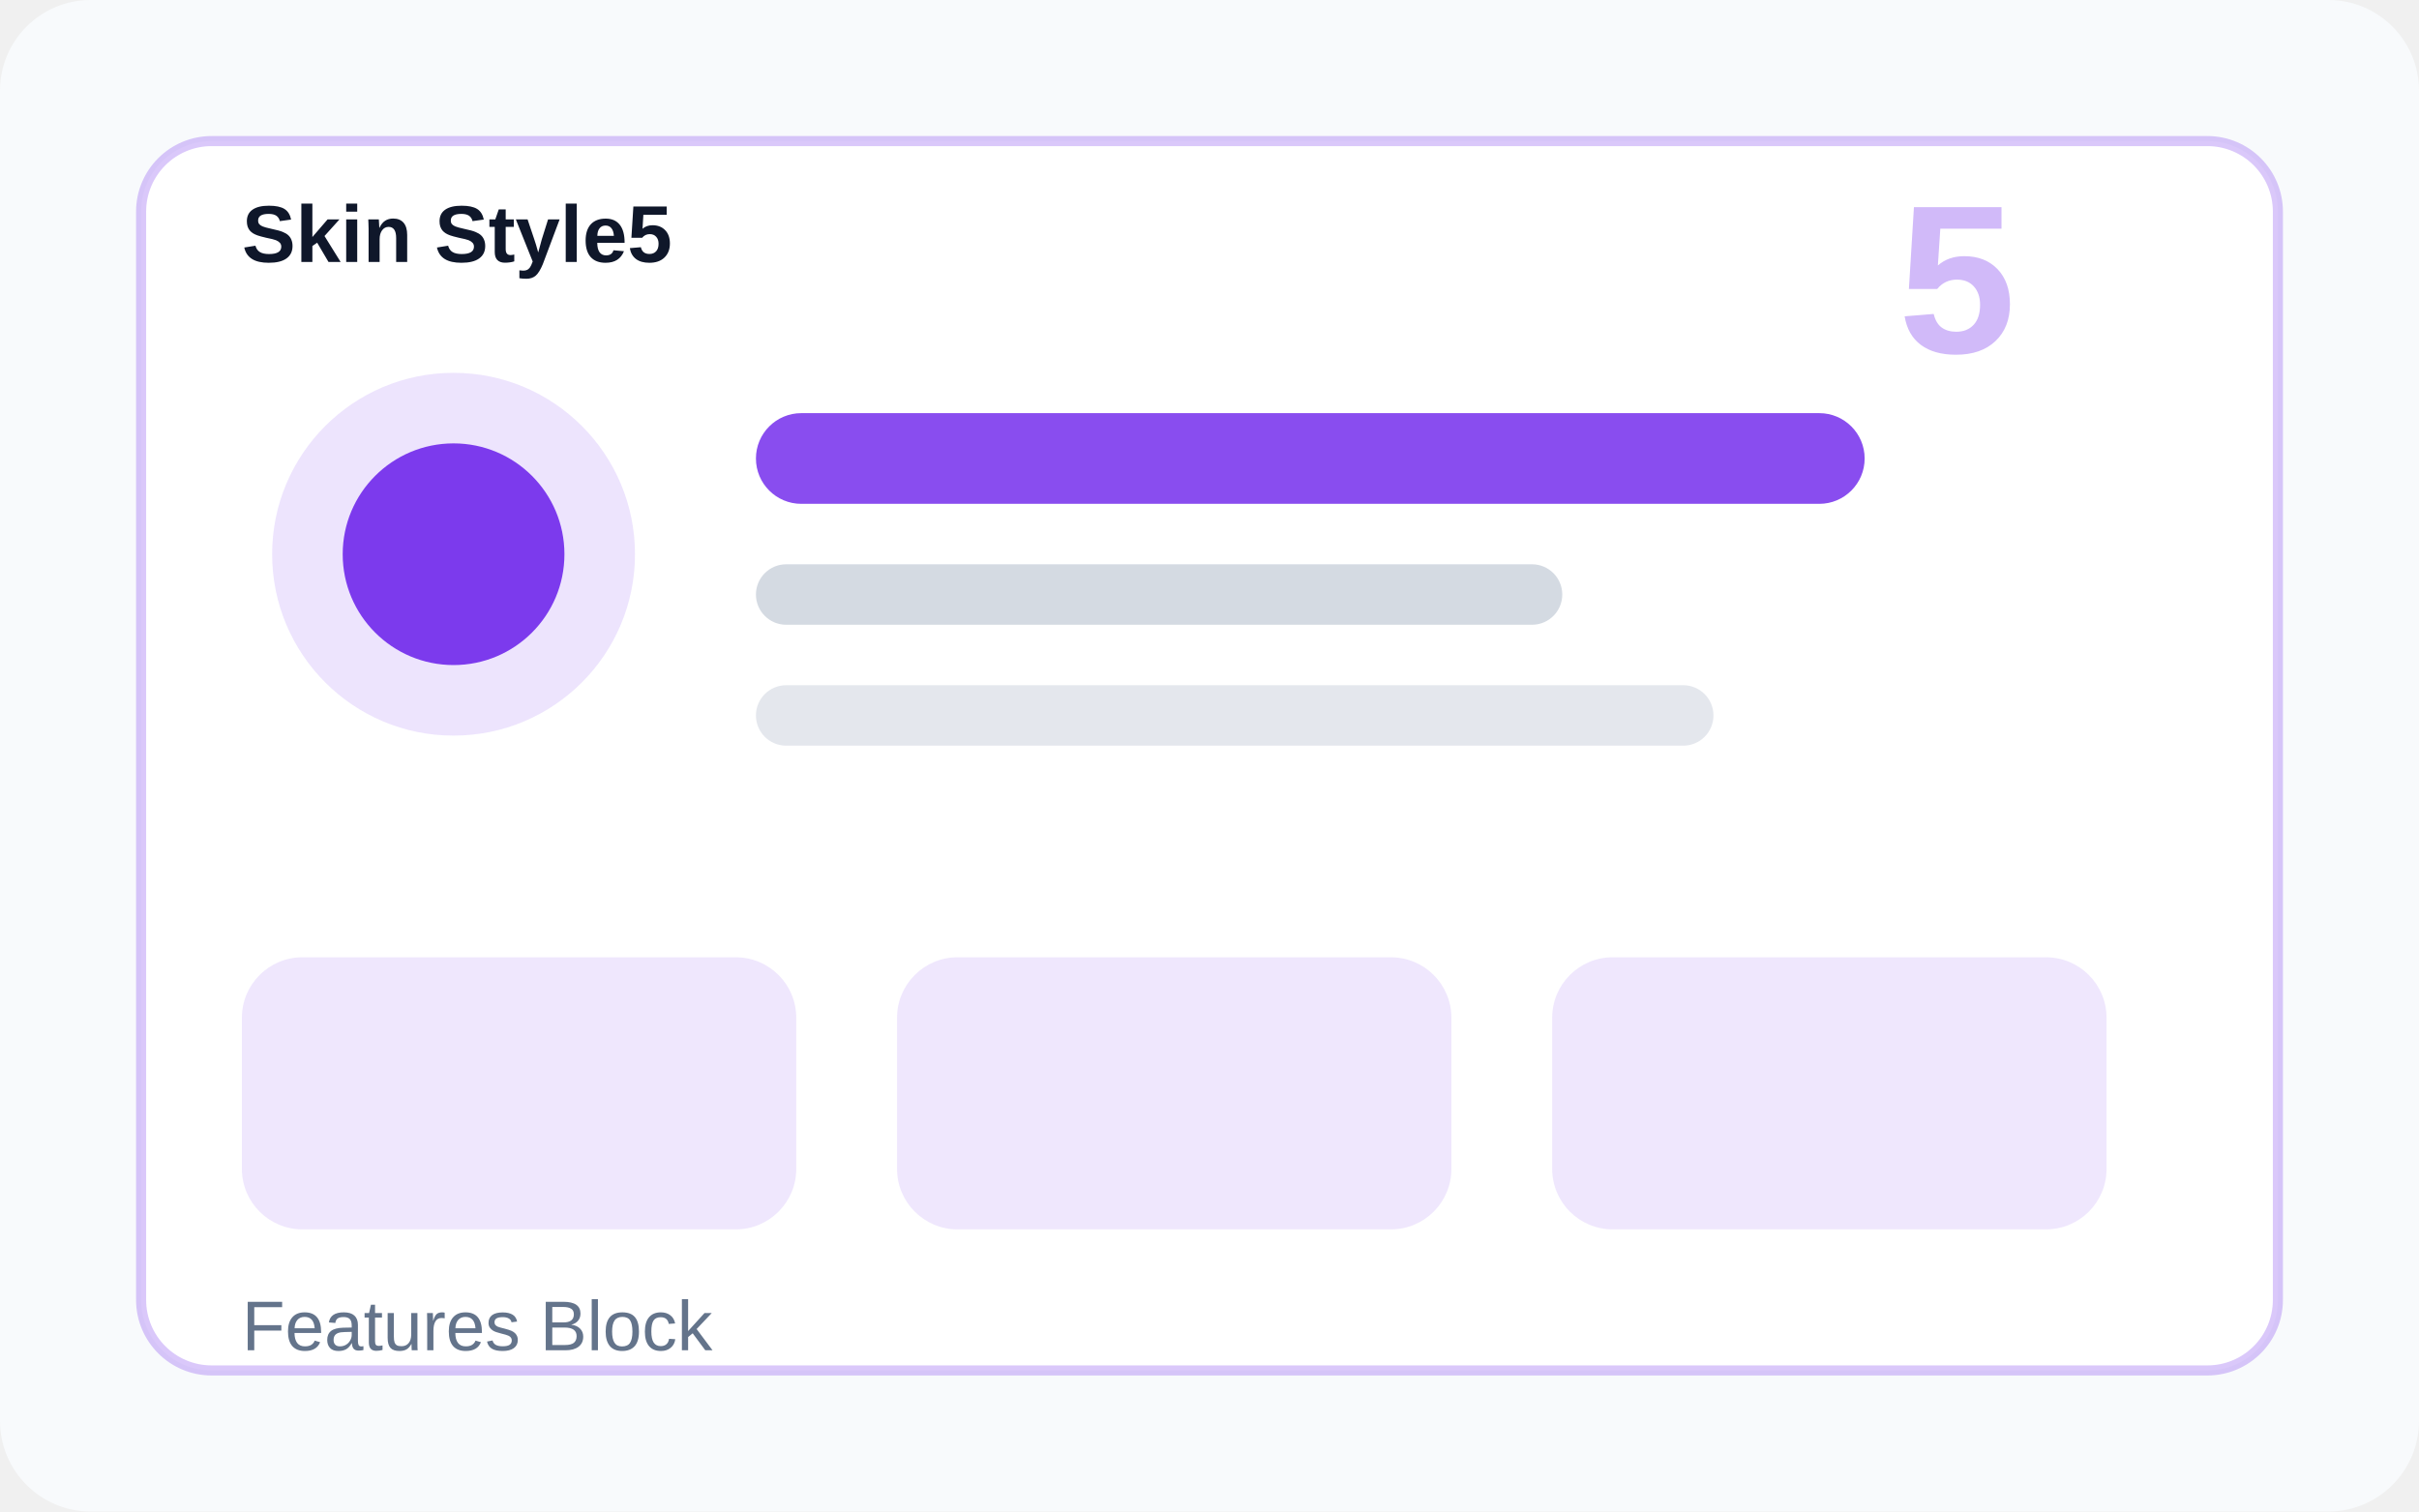
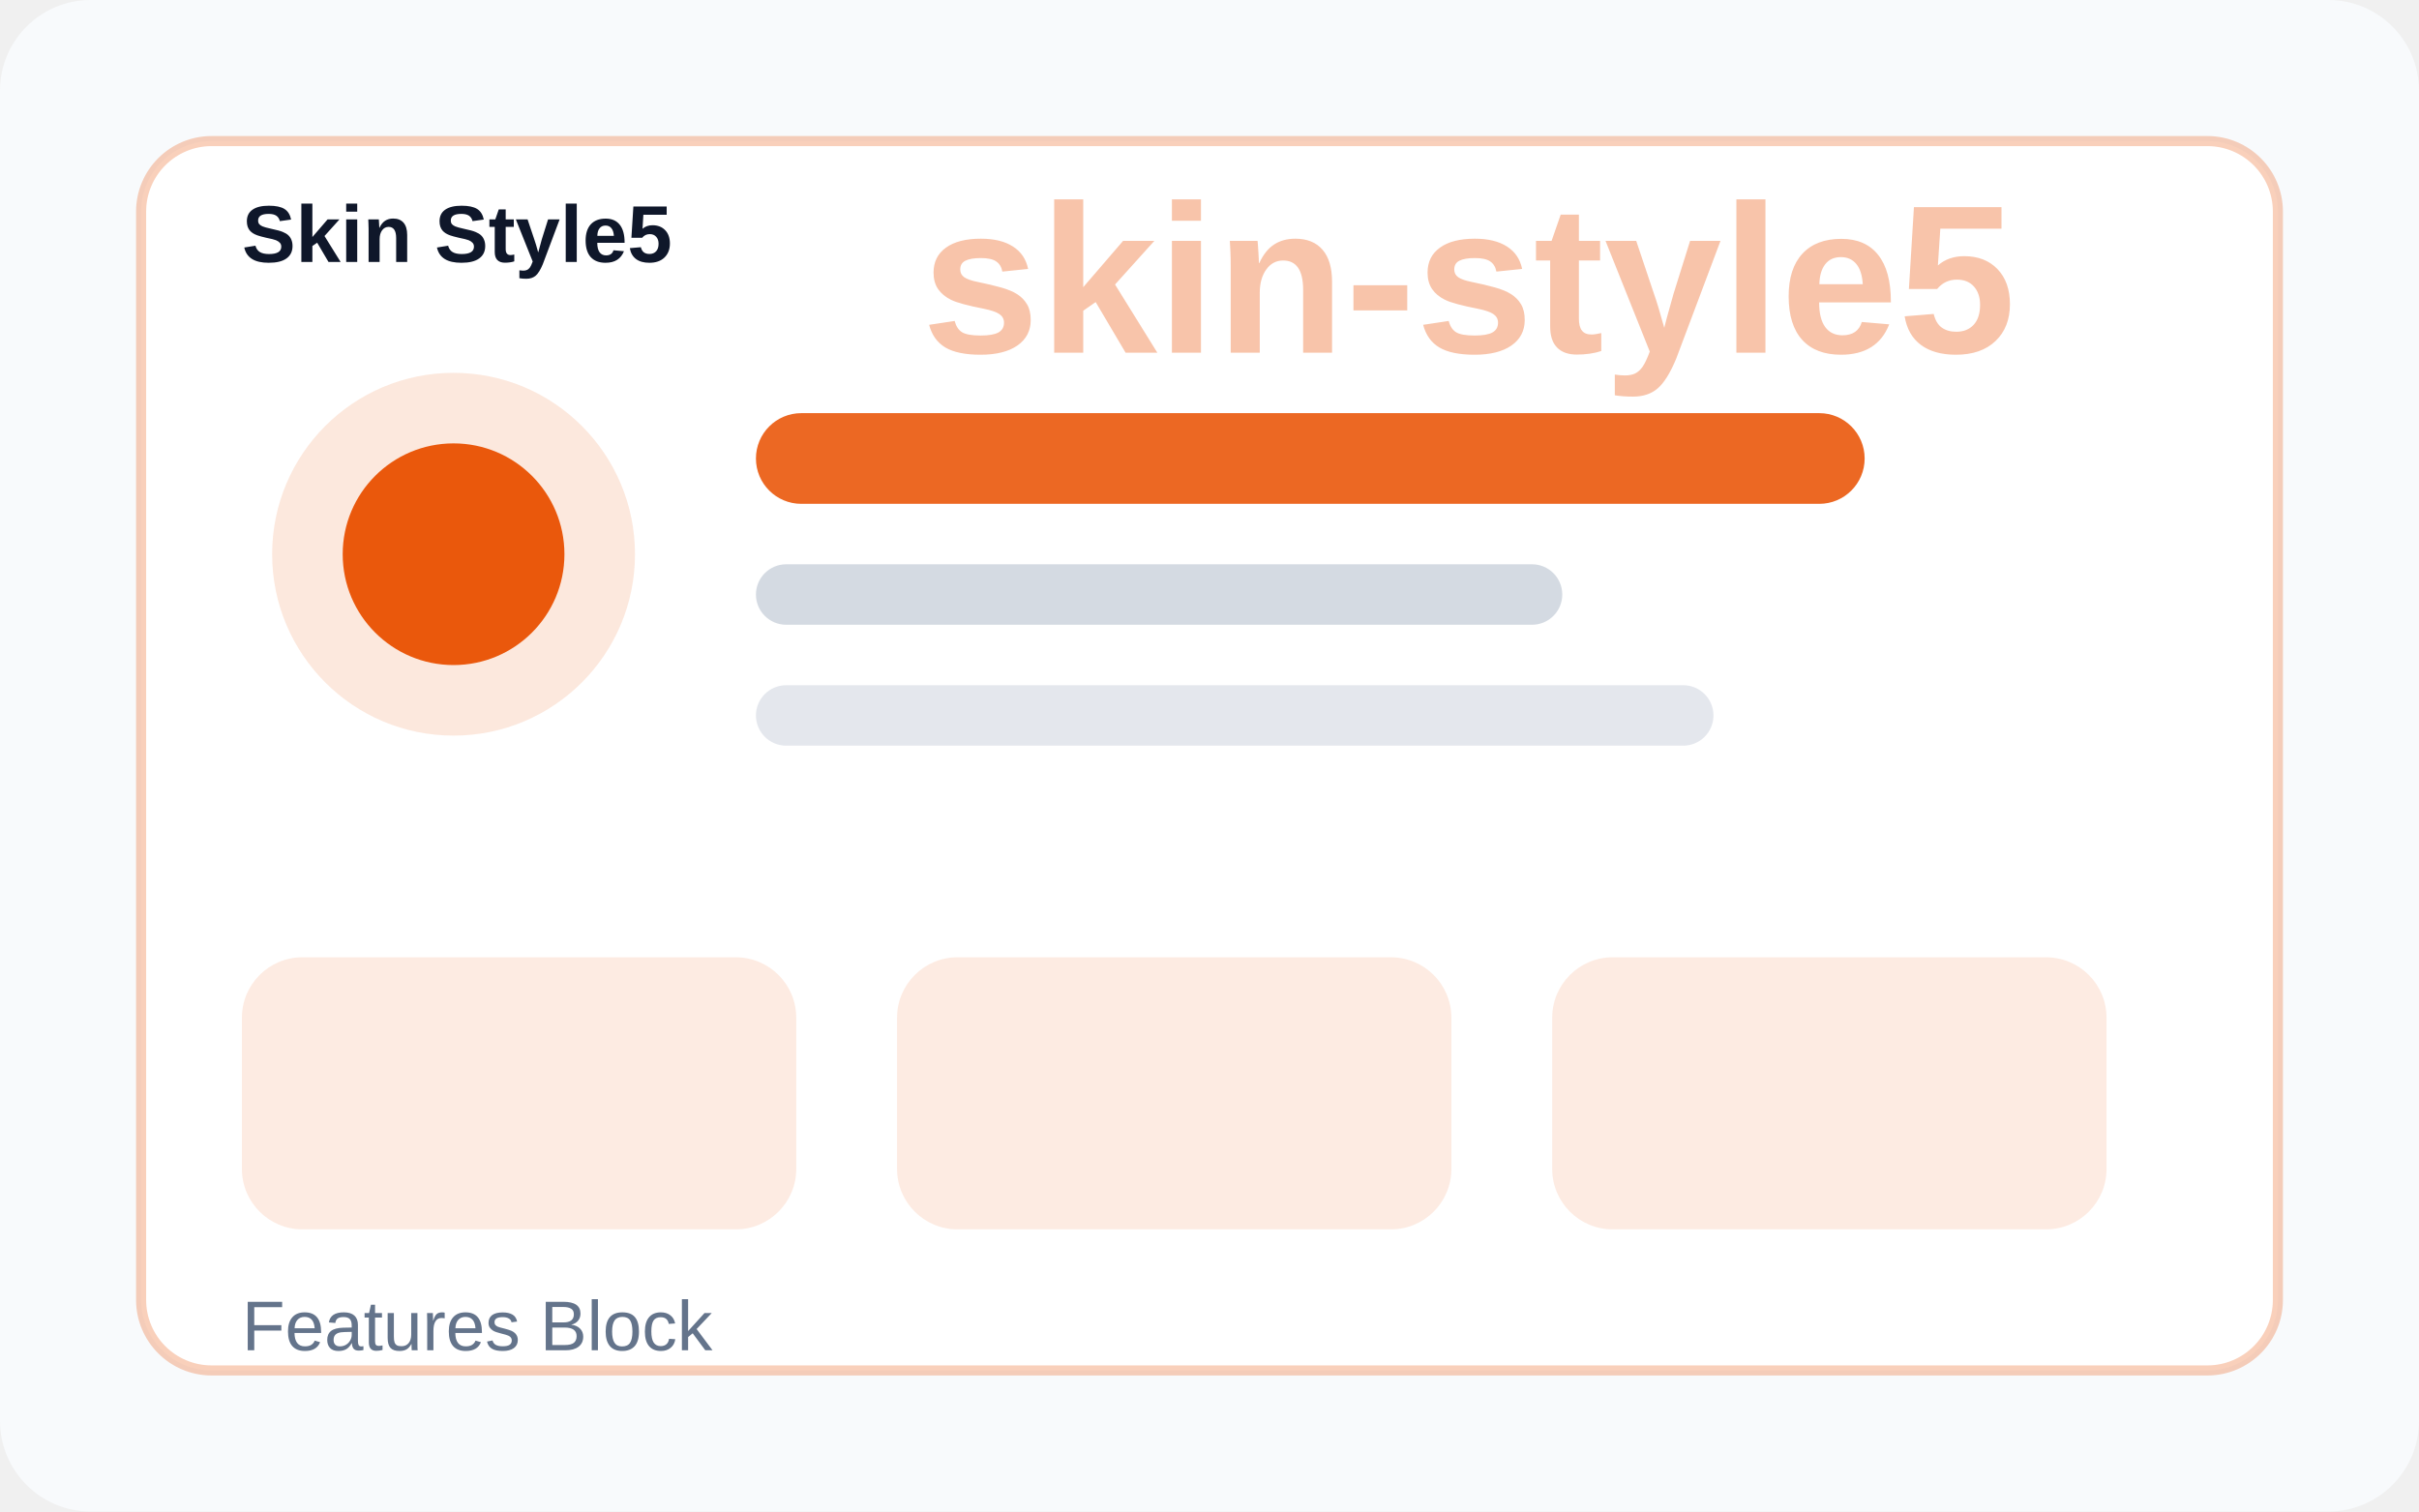
<svg xmlns="http://www.w3.org/2000/svg" width="480" height="300" viewBox="0 0 480 300" role="img">
  <rect width="480" height="300" rx="18" fill="#f8fafc" />
-   <rect x="28" y="28" width="424" height="244" rx="14" fill="#fff" stroke="#7c3aed" stroke-opacity="0.28" stroke-width="2" />
-   <circle cx="90" cy="110" r="36" fill="#7c3aed" fill-opacity="0.14" />
-   <circle cx="90" cy="110" r="22" fill="#7c3aed" />
-   <rect x="150" y="82" width="220" height="18" rx="9" fill="#7c3aed" fill-opacity="0.9" />
+   <rect x="28" y="28" width="424" height="244" rx="14" fill="#fff" stroke="#ea580c" stroke-opacity="0.28" stroke-width="2" />
+   <circle cx="90" cy="110" r="36" fill="#ea580c" fill-opacity="0.14" />
+   <circle cx="90" cy="110" r="22" fill="#ea580c" />
+   <rect x="150" y="82" width="220" height="18" rx="9" fill="#ea580c" fill-opacity="0.9" />
  <rect x="150" y="112" width="160" height="12" rx="6" fill="#94a3b8" fill-opacity="0.4" />
  <rect x="150" y="136" width="190" height="12" rx="6" fill="#94a3b8" fill-opacity="0.25" />
-   <rect x="48" y="190" width="110" height="54" rx="12" fill="#7c3aed" fill-opacity="0.12" />
-   <rect x="178" y="190" width="110" height="54" rx="12" fill="#7c3aed" fill-opacity="0.12" />
-   <rect x="308" y="190" width="110" height="54" rx="12" fill="#7c3aed" fill-opacity="0.12" />
-   <text x="400" y="70" text-anchor="end" font-family="Segoe UI, Arial, sans-serif" font-size="42" font-weight="700" fill="#7c3aed" fill-opacity="0.35">5</text>
+   <rect x="48" y="190" width="110" height="54" rx="12" fill="#ea580c" fill-opacity="0.12" />
+   <rect x="178" y="190" width="110" height="54" rx="12" fill="#ea580c" fill-opacity="0.12" />
+   <rect x="308" y="190" width="110" height="54" rx="12" fill="#ea580c" fill-opacity="0.12" />
+   <text x="400" y="70" text-anchor="end" font-family="Segoe UI, Arial, sans-serif" font-size="42" font-weight="700" fill="#ea580c" fill-opacity="0.35">skin-style5</text>
  <text x="48" y="52" font-family="Segoe UI, Arial, sans-serif" font-size="16" font-weight="600" fill="#0f172a">Skin Style5</text>
  <text x="48" y="268" font-family="Segoe UI, Arial, sans-serif" font-size="14" fill="#64748b">Features Block</text>
</svg>
